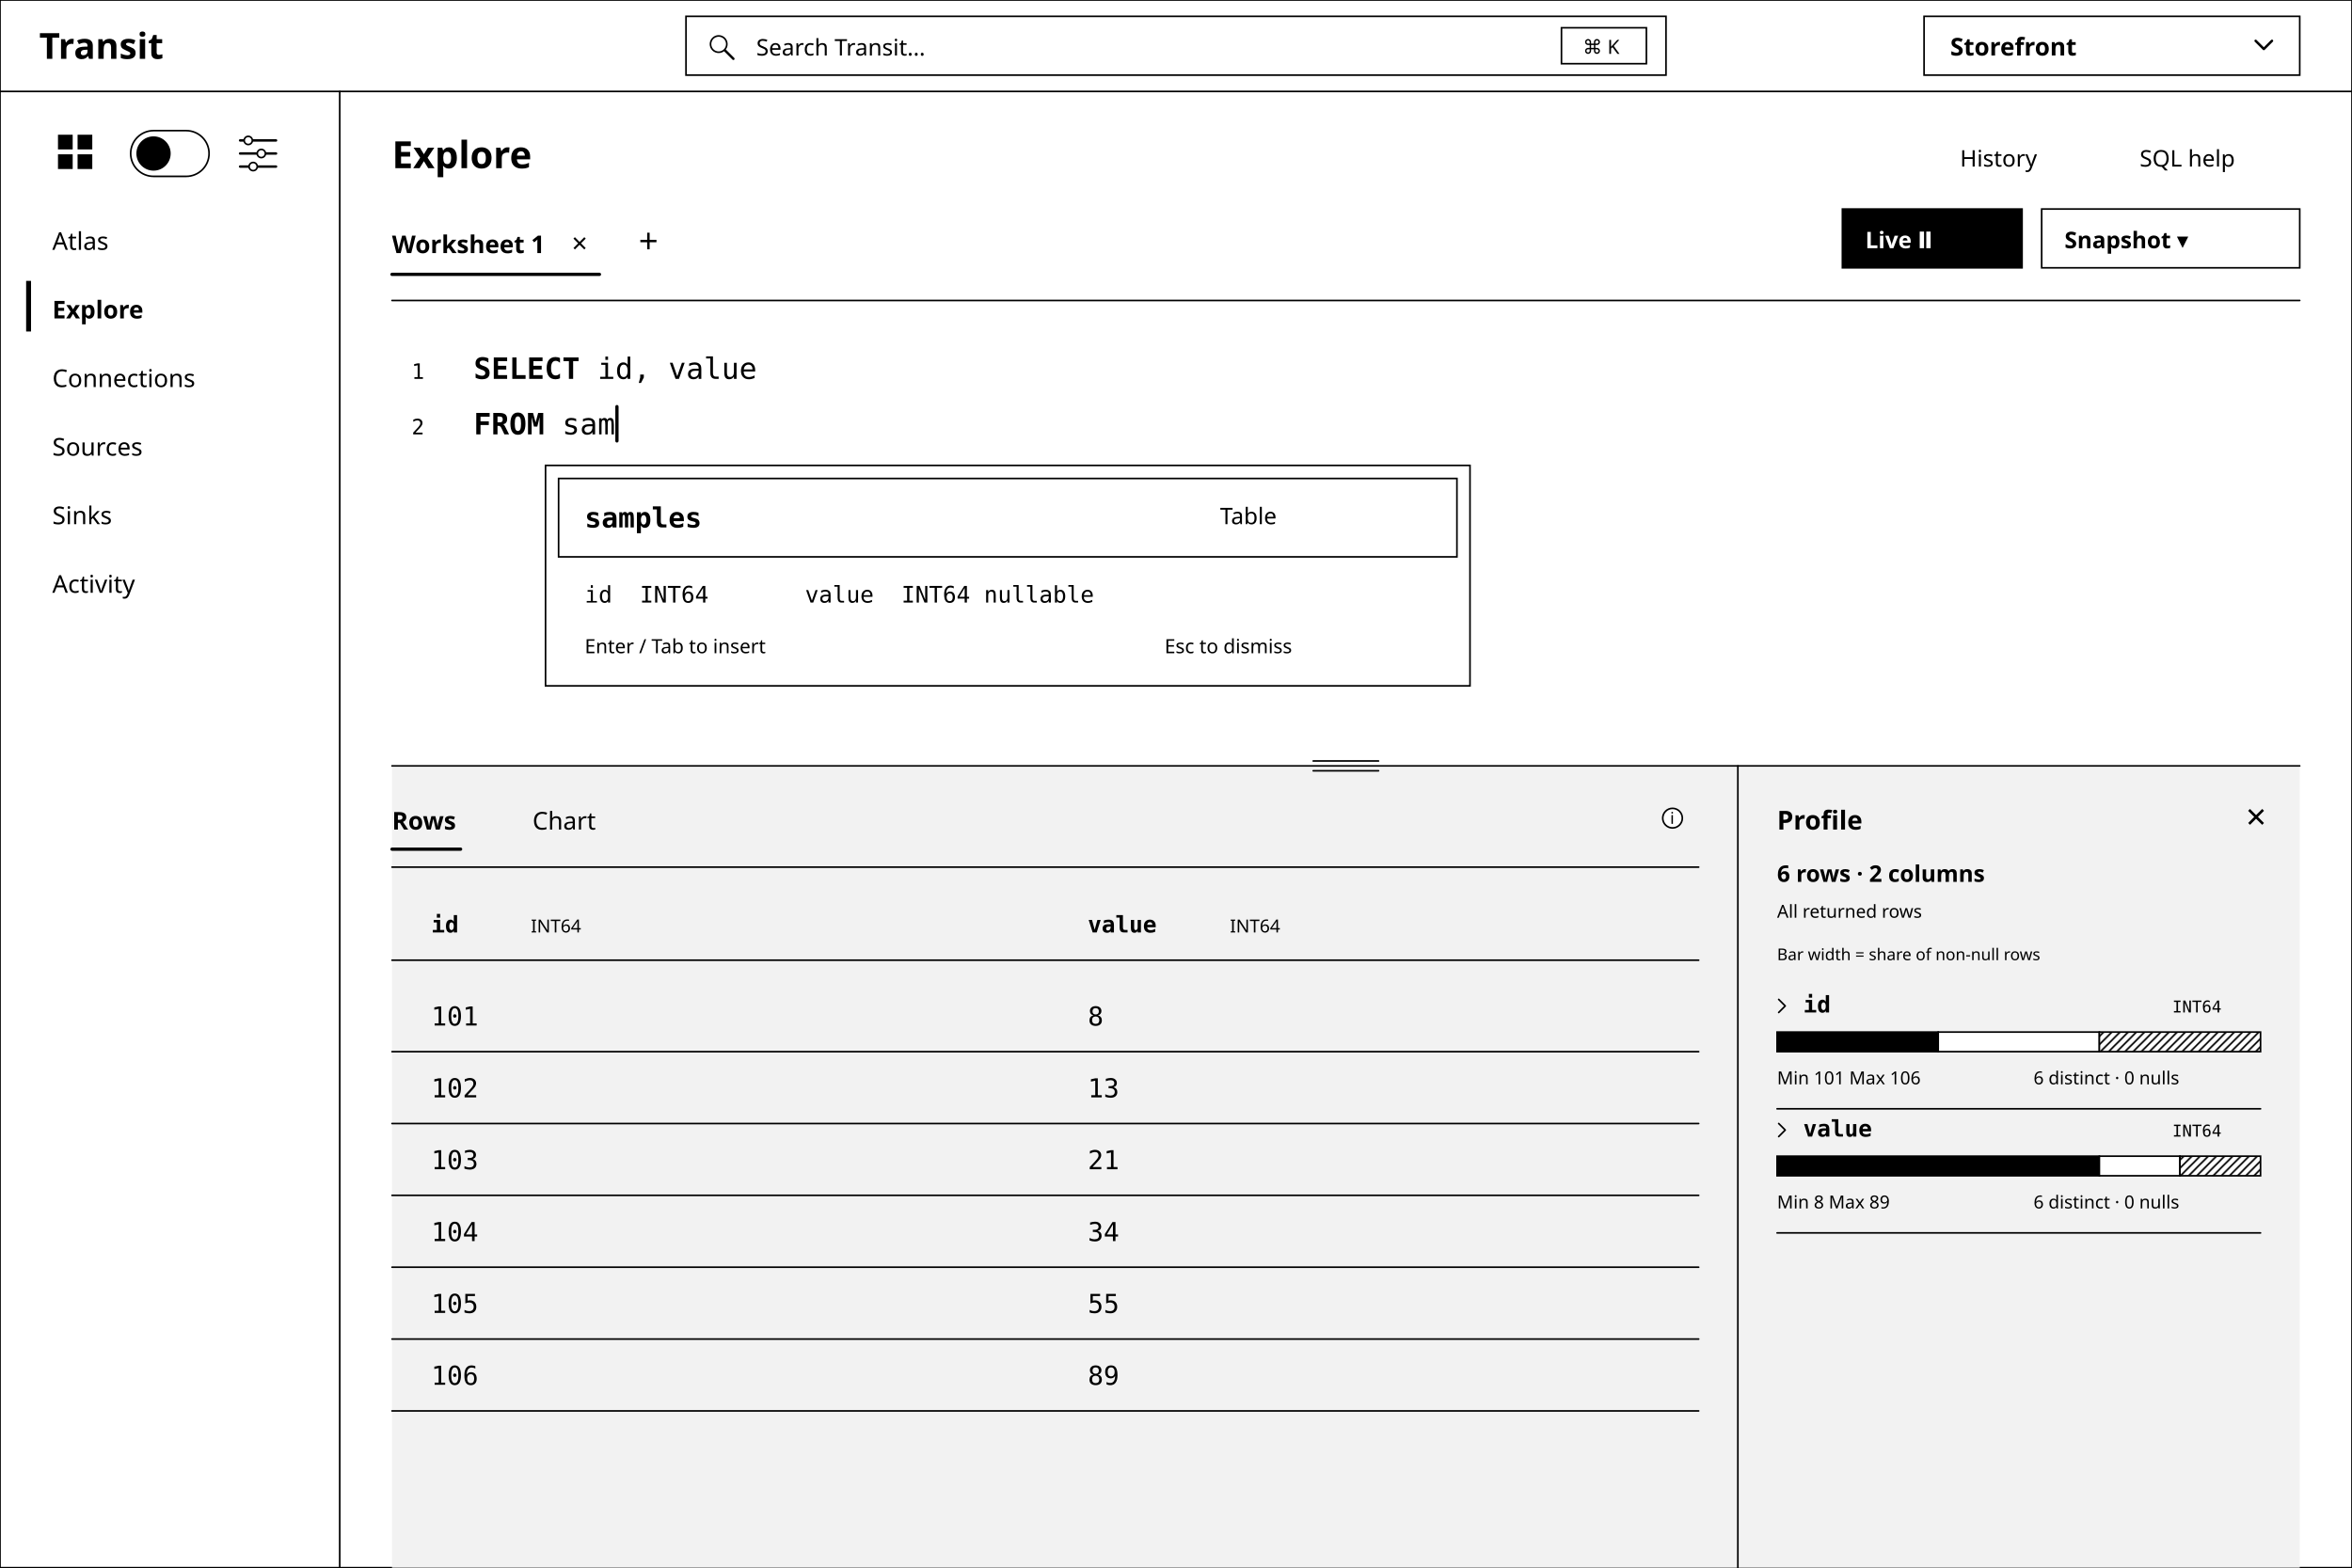
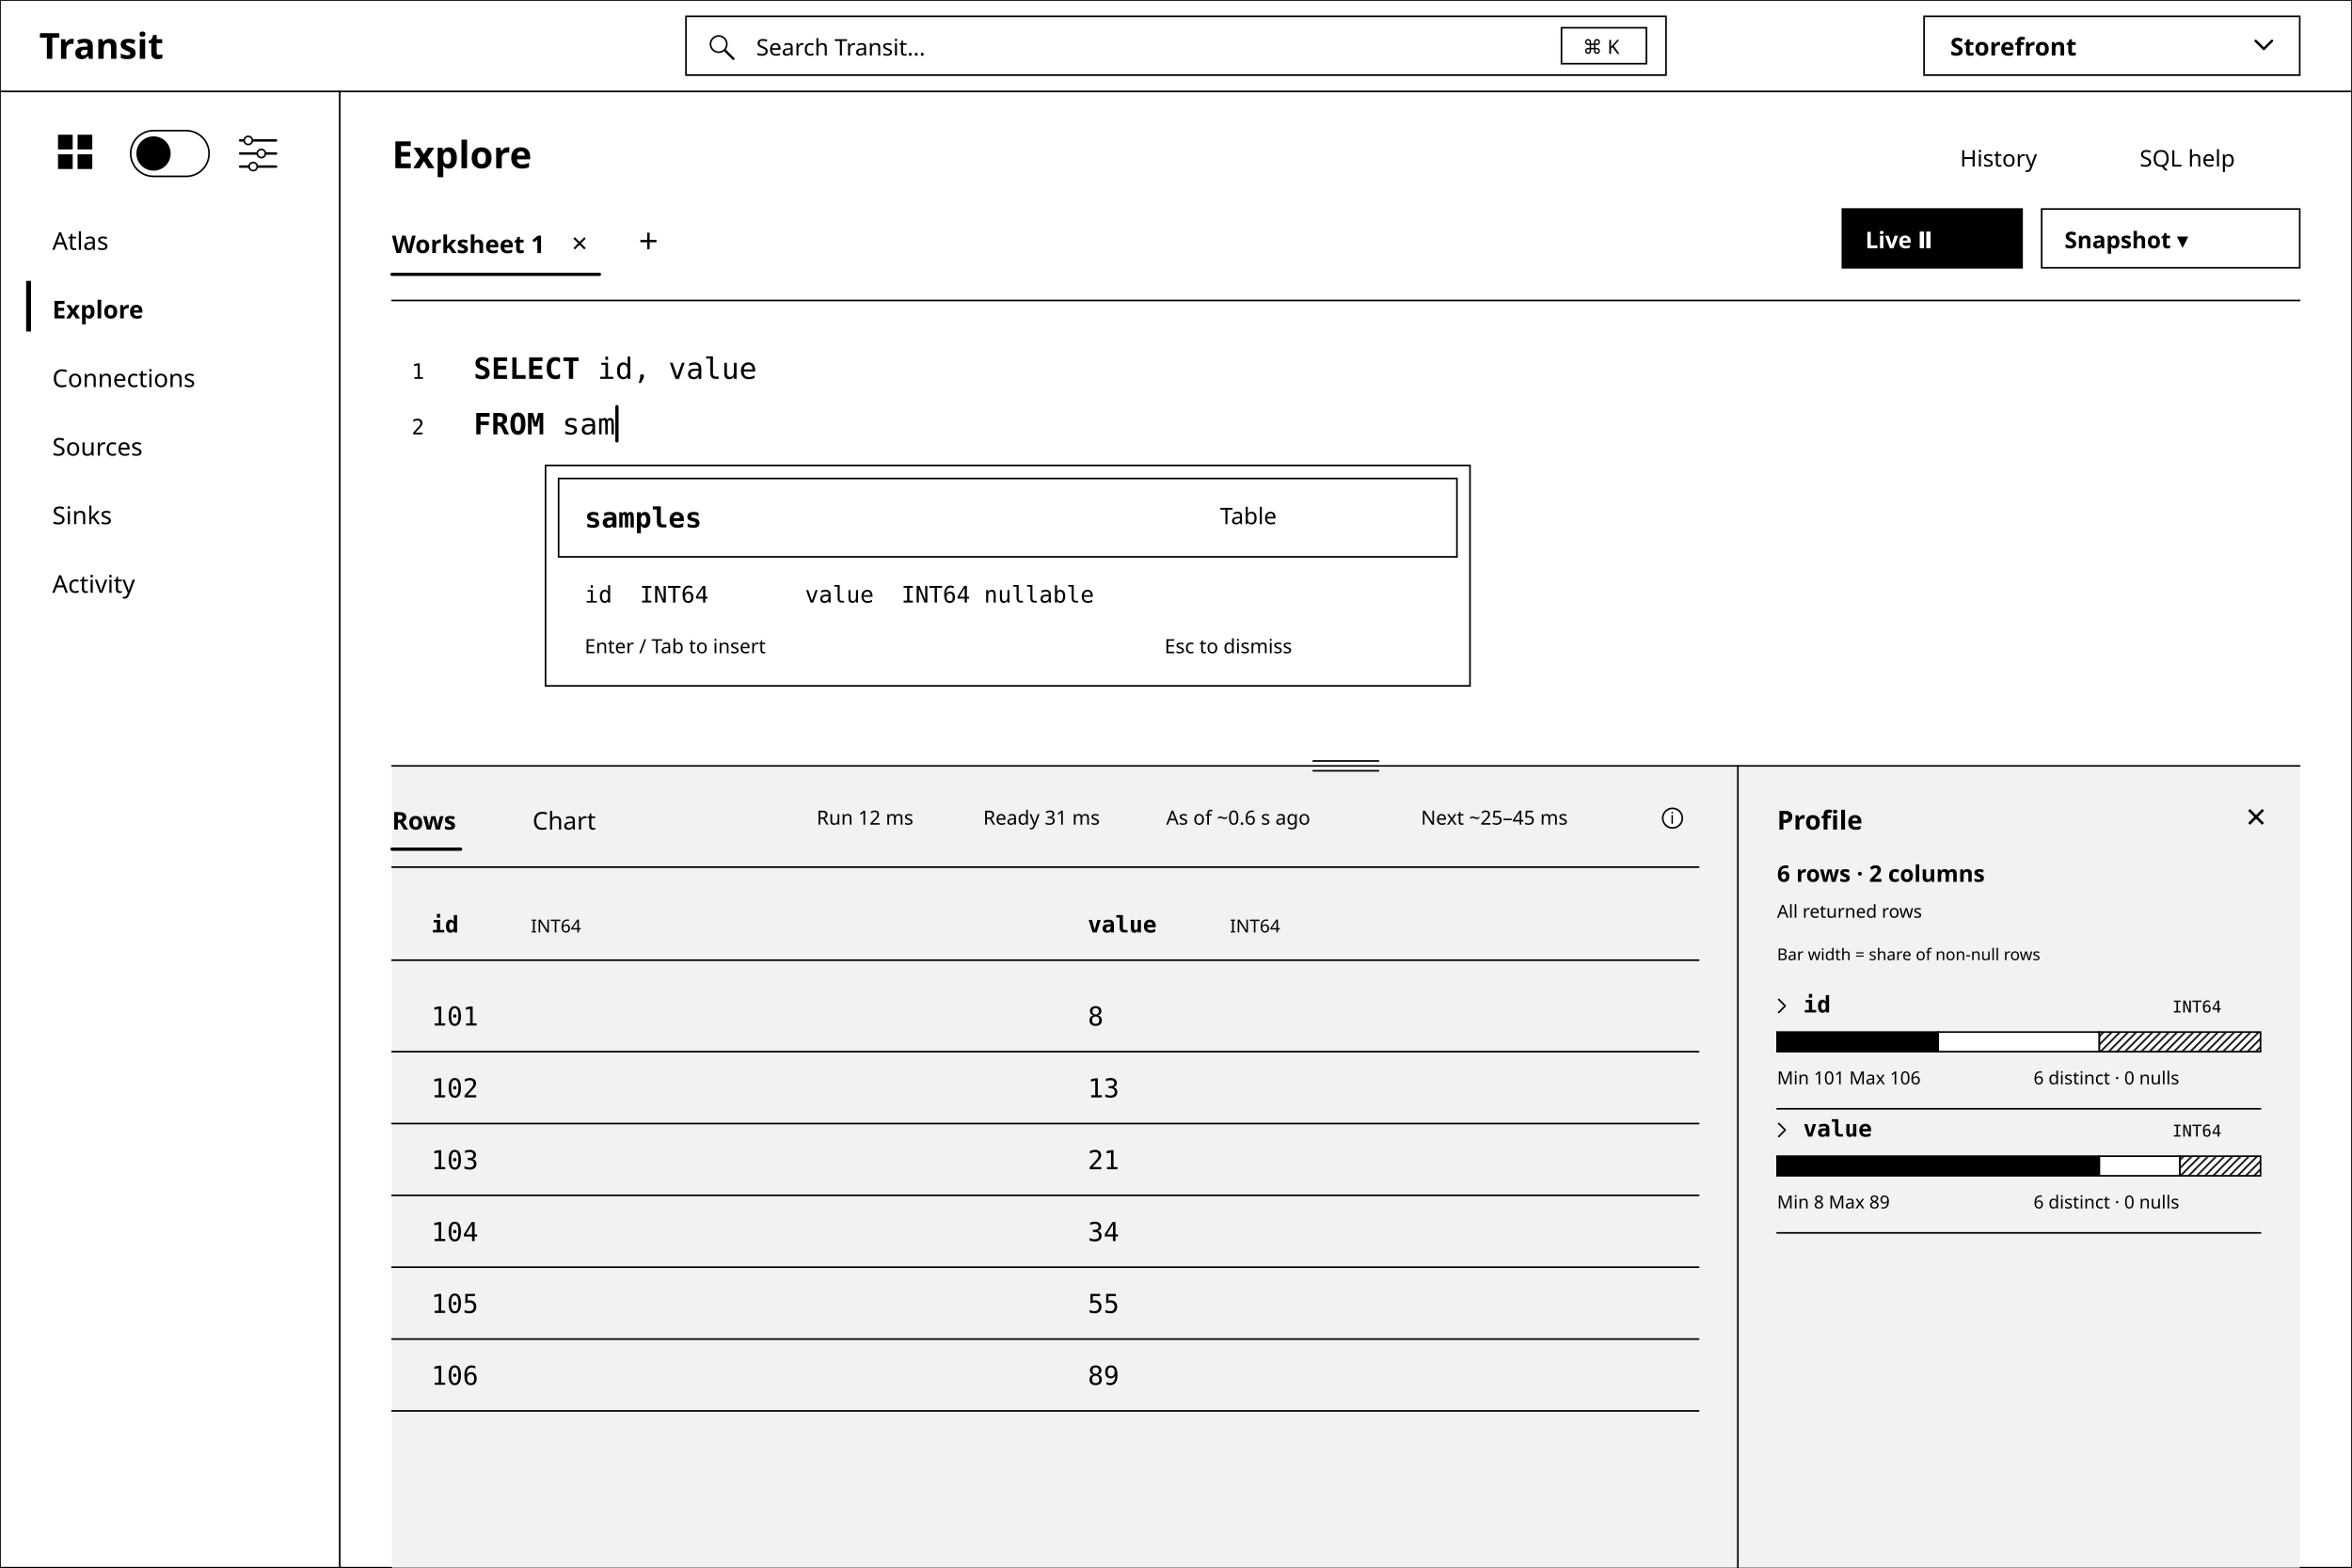
<svg xmlns="http://www.w3.org/2000/svg" width="1440" height="960" viewBox="0 0 1440 960" role="img" aria-labelledby="title desc">
  <rect x="0" y="0" width="1440" height="960" rx="0" fill="white" stroke="black" />
  <text x="24" y="36" font-family="sans-serif" font-size="22" font-weight="700" fill="black">Transit</text>
  <g role="img" aria-label="Search Transit. Command K or Control K opens context-aware power search.">
    <rect x="420" y="10" width="600" height="36" rx="0" fill="white" stroke="black" />
    <circle cx="440" cy="27" r="5" fill="white" stroke="black" />
    <path d="M444 31 l5 5" fill="none" stroke="black" stroke-width="1.5" stroke-linecap="round" stroke-linejoin="round" />
    <text x="463" y="34" font-family="sans-serif" font-size="14" font-weight="400" fill="black">Search Transit…</text>
    <rect x="956" y="17" width="52" height="22" rx="0" fill="white" stroke="black" />
    <text x="969" y="33" font-family="sans-serif" font-size="12" font-weight="400" fill="black">⌘ K</text>
  </g>
  <rect x="1178" y="10" width="230" height="36" rx="0" fill="white" stroke="black" />
  <text x="1194" y="34" font-family="sans-serif" font-size="15" font-weight="700" fill="black">Storefront</text>
  <path d="M1381 25 l5 5 l5 -5" fill="none" stroke="black" stroke-width="1.5" stroke-linecap="round" stroke-linejoin="round" />
  <path d="M0 56 H1440" fill="none" stroke="black" stroke-width="1" stroke-linecap="round" stroke-linejoin="round" />
  <path d="M208 56 L208 960" fill="none" stroke="black" stroke-width="1" stroke-linecap="round" stroke-linejoin="round" />
  <g role="img" aria-label="Area: Workspace. Workspace left; Operations right.">
    <rect x="36" y="83" width="8" height="8" rx="0" fill="black" stroke="black" />
    <rect x="36" y="95" width="8" height="8" rx="0" fill="black" stroke="black" />
    <rect x="48" y="83" width="8" height="8" rx="0" fill="black" stroke="black" />
    <rect x="48" y="95" width="8" height="8" rx="0" fill="black" stroke="black" />
    <rect x="80" y="80" width="48" height="28" rx="14" fill="white" stroke="black" />
    <circle cx="94" cy="94" r="10" fill="black" stroke="black" />
    <path d="M147 86 H169" fill="none" stroke="black" stroke-width="1.5" stroke-linecap="round" stroke-linejoin="round" />
    <circle cx="152" cy="86" r="2.5" fill="white" stroke="black" />
    <path d="M147 94 H169" fill="none" stroke="black" stroke-width="1.5" stroke-linecap="round" stroke-linejoin="round" />
    <circle cx="160" cy="94" r="2.5" fill="white" stroke="black" />
    <path d="M147 102 H169" fill="none" stroke="black" stroke-width="1.5" stroke-linecap="round" stroke-linejoin="round" />
    <circle cx="155" cy="102" r="2.5" fill="white" stroke="black" />
  </g>
  <text xml:space="preserve" x="32" y="153" font-family="sans-serif" font-size="15" font-weight="400" fill="black">Atlas</text>
  <rect x="16" y="172" width="3" height="31" rx="0" fill="black" stroke="none" />
  <text xml:space="preserve" x="32" y="195" font-family="sans-serif" font-size="15" font-weight="700" fill="black">Explore</text>
  <text xml:space="preserve" x="32" y="237" font-family="sans-serif" font-size="15" font-weight="400" fill="black">Connections</text>
  <text xml:space="preserve" x="32" y="279" font-family="sans-serif" font-size="15" font-weight="400" fill="black">Sources</text>
  <text xml:space="preserve" x="32" y="321" font-family="sans-serif" font-size="15" font-weight="400" fill="black">Sinks</text>
  <text xml:space="preserve" x="32" y="363" font-family="sans-serif" font-size="15" font-weight="400" fill="black">Activity</text>
  <text xml:space="preserve" x="240" y="103" font-family="sans-serif" font-size="23" font-weight="700" fill="black">Explore</text>
  <text xml:space="preserve" x="1200" y="102" font-family="sans-serif" font-size="14" font-weight="400" fill="black">History</text>
  <text xml:space="preserve" x="1310" y="102" font-family="sans-serif" font-size="14" font-weight="400" fill="black">SQL help</text>
  <text xml:space="preserve" x="240" y="155" font-family="sans-serif" font-size="15" font-weight="700" fill="black">Worksheet 1</text>
  <text xml:space="preserve" x="350" y="155" font-family="sans-serif" font-size="17" font-weight="400" fill="black">×</text>
  <text xml:space="preserve" x="391" y="155" font-family="sans-serif" font-size="21" font-weight="400" fill="black">+</text>
  <path d="M240 168 H367" fill="none" stroke="black" stroke-width="2" stroke-linecap="round" stroke-linejoin="round" />
  <rect x="1128" y="128" width="110" height="36" rx="0" fill="black" stroke="black" />
  <text x="1142" y="152" font-family="sans-serif" font-size="14" font-weight="700" fill="white">Live  Ⅱ</text>
  <rect x="1250" y="128" width="158" height="36" rx="0" fill="white" stroke="black" />
  <text x="1264" y="152" font-family="sans-serif" font-size="14" font-weight="700" fill="black">Snapshot  ▾</text>
  <path d="M240 184 H1408" fill="none" stroke="black" stroke-width="1" stroke-linecap="round" stroke-linejoin="round" />
  <text xml:space="preserve" x="252" y="232" font-family="monospace" font-size="13" font-weight="400" fill="black">1</text>
  <text xml:space="preserve" x="290" y="232" font-family="monospace" font-size="18" font-weight="700" fill="black">SELECT</text>
  <text xml:space="preserve" x="355.04" y="232" font-family="monospace" font-size="18" font-weight="400" fill="black"> id, value</text>
  <text xml:space="preserve" x="252" y="266" font-family="monospace" font-size="13" font-weight="400" fill="black">2</text>
  <text xml:space="preserve" x="290" y="266" font-family="monospace" font-size="18" font-weight="700" fill="black">FROM</text>
  <text xml:space="preserve" x="333.36" y="266" font-family="monospace" font-size="18" font-weight="400" fill="black"> sam</text>
  <path d="M377.72 249 L377.72 270" fill="none" stroke="black" stroke-width="2" stroke-linecap="round" stroke-linejoin="round" />
  <rect x="334" y="285" width="566" height="135" rx="0" fill="white" stroke="black" />
  <rect x="342" y="293" width="550" height="48" rx="0" fill="white" stroke="black" />
  <text xml:space="preserve" x="358" y="323" font-family="monospace" font-size="17" font-weight="700" fill="black">samples</text>
  <text xml:space="preserve" x="747" y="321" font-family="sans-serif" font-size="14" font-weight="400" fill="black">Table</text>
  <text xml:space="preserve" x="358" y="369" font-family="monospace" font-size="14" font-weight="400" fill="black">id  INT64       value  INT64 nullable</text>
  <text xml:space="preserve" x="358" y="400" font-family="sans-serif" font-size="12" font-weight="400" fill="black">Enter / Tab to insert</text>
  <text xml:space="preserve" x="713" y="400" font-family="sans-serif" font-size="12" font-weight="400" fill="black">Esc to dismiss</text>
  <defs>
    <pattern id="stripe" patternUnits="userSpaceOnUse" width="5" height="5">
      <rect width="5" height="5" fill="white" />
      <path d="M-1 1 l2 -2 M0 5 l5 -5 M4 6 l2 -2" stroke="black" stroke-width="1" />
    </pattern>
  </defs>
  <rect x="240" y="470" width="1168" height="490" fill="#f2f2f2" stroke="none" />
  <path d="M240 469 H1408" fill="none" stroke="black" stroke-width="1" stroke-linecap="round" stroke-linejoin="round" />
  <path d="M804 466 H844" fill="none" stroke="black" stroke-width="1" stroke-linecap="round" stroke-linejoin="round" />
  <path d="M804 472 H844" fill="none" stroke="black" stroke-width="1" stroke-linecap="round" stroke-linejoin="round" />
  <text x="240" y="508" font-family="sans-serif" font-size="15" font-weight="700" fill="black">Rows</text>
  <text x="326" y="508" font-family="sans-serif" font-size="15" font-weight="400" fill="black">Chart</text>
  <path d="M240 520 H282" fill="none" stroke="black" stroke-width="2" stroke-linecap="round" stroke-linejoin="round" />
-   <g role="img" aria-label="Query info — provisional result for the suggested completion">
+   <g role="img" aria-label="Query info — Suggested completion. Run 12 ms. Ready 31 ms. As of ~0.6 s ago. Next ~25–45 ms. Next is an estimated duration, not a countdown.">
+     <text x="500" y="505" font-family="sans-serif" font-size="12" font-weight="400" fill="black">Run 12 ms</text>
+     <text x="602" y="505" font-family="sans-serif" font-size="12" font-weight="400" fill="black">Ready 31 ms</text>
+     <text x="714" y="505" font-family="sans-serif" font-size="12" font-weight="400" fill="black">As of ~0.6 s ago</text>
+     <text x="870" y="505" font-family="sans-serif" font-size="12" font-weight="400" fill="black">Next ~25–45 ms</text>
    <circle cx="1024" cy="501" r="6" fill="white" stroke="black" />
    <text x="1022.5" y="504.5" font-family="sans-serif" font-size="10" font-weight="400" fill="black">i</text>
  </g>
  <path d="M240 531 H1040" fill="none" stroke="black" stroke-width="1" stroke-linecap="round" stroke-linejoin="round" />
  <text x="264" y="571" font-family="monospace" font-size="14" font-weight="700" fill="black">id</text>
  <text x="325" y="571" font-family="sans-serif" font-size="11" font-weight="400" fill="black">INT64</text>
  <text x="666" y="571" font-family="monospace" font-size="14" font-weight="700" fill="black">value</text>
  <text x="753" y="571" font-family="sans-serif" font-size="11" font-weight="400" fill="black">INT64</text>
  <path d="M240 588 H1040" fill="none" stroke="black" stroke-width="1" stroke-linecap="round" stroke-linejoin="round" />
  <text x="264" y="628" font-family="monospace" font-size="16" font-weight="400" fill="black">101</text>
  <text x="666" y="628" font-family="monospace" font-size="16" font-weight="400" fill="black">8</text>
  <path d="M240 644 H1040" fill="none" stroke="black" stroke-width="1" stroke-linecap="round" stroke-linejoin="round" />
  <text x="264" y="672" font-family="monospace" font-size="16" font-weight="400" fill="black">102</text>
  <text x="666" y="672" font-family="monospace" font-size="16" font-weight="400" fill="black">13</text>
  <path d="M240 688 H1040" fill="none" stroke="black" stroke-width="1" stroke-linecap="round" stroke-linejoin="round" />
  <text x="264" y="716" font-family="monospace" font-size="16" font-weight="400" fill="black">103</text>
  <text x="666" y="716" font-family="monospace" font-size="16" font-weight="400" fill="black">21</text>
  <path d="M240 732 H1040" fill="none" stroke="black" stroke-width="1" stroke-linecap="round" stroke-linejoin="round" />
  <text x="264" y="760" font-family="monospace" font-size="16" font-weight="400" fill="black">104</text>
  <text x="666" y="760" font-family="monospace" font-size="16" font-weight="400" fill="black">34</text>
  <path d="M240 776 H1040" fill="none" stroke="black" stroke-width="1" stroke-linecap="round" stroke-linejoin="round" />
  <text x="264" y="804" font-family="monospace" font-size="16" font-weight="400" fill="black">105</text>
  <text x="666" y="804" font-family="monospace" font-size="16" font-weight="400" fill="black">55</text>
  <path d="M240 820 H1040" fill="none" stroke="black" stroke-width="1" stroke-linecap="round" stroke-linejoin="round" />
  <text x="264" y="848" font-family="monospace" font-size="16" font-weight="400" fill="black">106</text>
  <text x="666" y="848" font-family="monospace" font-size="16" font-weight="400" fill="black">89</text>
  <path d="M240 864 H1040" fill="none" stroke="black" stroke-width="1" stroke-linecap="round" stroke-linejoin="round" />
  <path d="M1064 469 L1064 960" fill="none" stroke="black" stroke-width="1" stroke-linecap="round" stroke-linejoin="round" />
  <text x="1088" y="508" font-family="sans-serif" font-size="16" font-weight="700" fill="black">Profile</text>
  <g role="img" aria-label="Close Profile panel">
    <text x="1375" y="508" font-family="sans-serif" font-size="22" font-weight="400" fill="black">×</text>
  </g>
  <text x="1088" y="540" font-family="sans-serif" font-size="14" font-weight="700" fill="black">6 rows · 2 columns</text>
  <text x="1088" y="562" font-family="sans-serif" font-size="11" font-weight="400" fill="black">All returned rows</text>
  <text x="1088" y="588" font-family="sans-serif" font-size="10" font-weight="400" fill="black">Bar width = share of non-null rows</text>
  <g role="img" aria-label="id: 6 distinct non-null values; 0 nulls. Bar widths show shares of 6 non-null rows: 101–102: 2; 103–104: 2; 105–106: 2">
    <path d="M1089 612 l4 4 l-4 4" fill="none" stroke="black" stroke-width="1" stroke-linecap="round" stroke-linejoin="round" />
    <text x="1104" y="620" font-family="monospace" font-size="14" font-weight="700" fill="black">id</text>
    <text x="1330" y="620" font-family="monospace" font-size="10" font-weight="400" fill="black">INT64</text>
    <g>
      <rect x="1088" y="632" width="98.667" height="12" rx="0" fill="black" stroke="black" />
    </g>
    <g>
      <rect x="1186.667" y="632" width="98.667" height="12" rx="0" fill="white" stroke="black" />
    </g>
    <g>
      <rect x="1285.333" y="632" width="98.667" height="12" rx="0" fill="url(#stripe)" stroke="black" />
    </g>
    <text x="1088" y="664" font-family="sans-serif" font-size="11" font-weight="400" fill="black">Min 101   Max 106</text>
    <text x="1245" y="664" font-family="sans-serif" font-size="11" font-weight="400" fill="black">6 distinct · 0 nulls</text>
    <path d="M1088 679 H1384" fill="none" stroke="black" stroke-width="1" stroke-linecap="round" stroke-linejoin="round" />
  </g>
  <g role="img" aria-label="value: 6 distinct non-null values; 0 nulls. Bar widths show shares of 6 non-null rows: 8–35: 4; 36–63: 1; 64–91: 1">
    <path d="M1089 688 l4 4 l-4 4" fill="none" stroke="black" stroke-width="1" stroke-linecap="round" stroke-linejoin="round" />
    <text x="1104" y="696" font-family="monospace" font-size="14" font-weight="700" fill="black">value</text>
    <text x="1330" y="696" font-family="monospace" font-size="10" font-weight="400" fill="black">INT64</text>
    <g>
      <rect x="1088" y="708" width="197.333" height="12" rx="0" fill="black" stroke="black" />
    </g>
    <g>
      <rect x="1285.333" y="708" width="49.333" height="12" rx="0" fill="white" stroke="black" />
    </g>
    <g>
      <rect x="1334.667" y="708" width="49.333" height="12" rx="0" fill="url(#stripe)" stroke="black" />
    </g>
    <text x="1088" y="740" font-family="sans-serif" font-size="11" font-weight="400" fill="black">Min 8   Max 89</text>
    <text x="1245" y="740" font-family="sans-serif" font-size="11" font-weight="400" fill="black">6 distinct · 0 nulls</text>
    <path d="M1088 755 H1384" fill="none" stroke="black" stroke-width="1" stroke-linecap="round" stroke-linejoin="round" />
  </g>
</svg>
